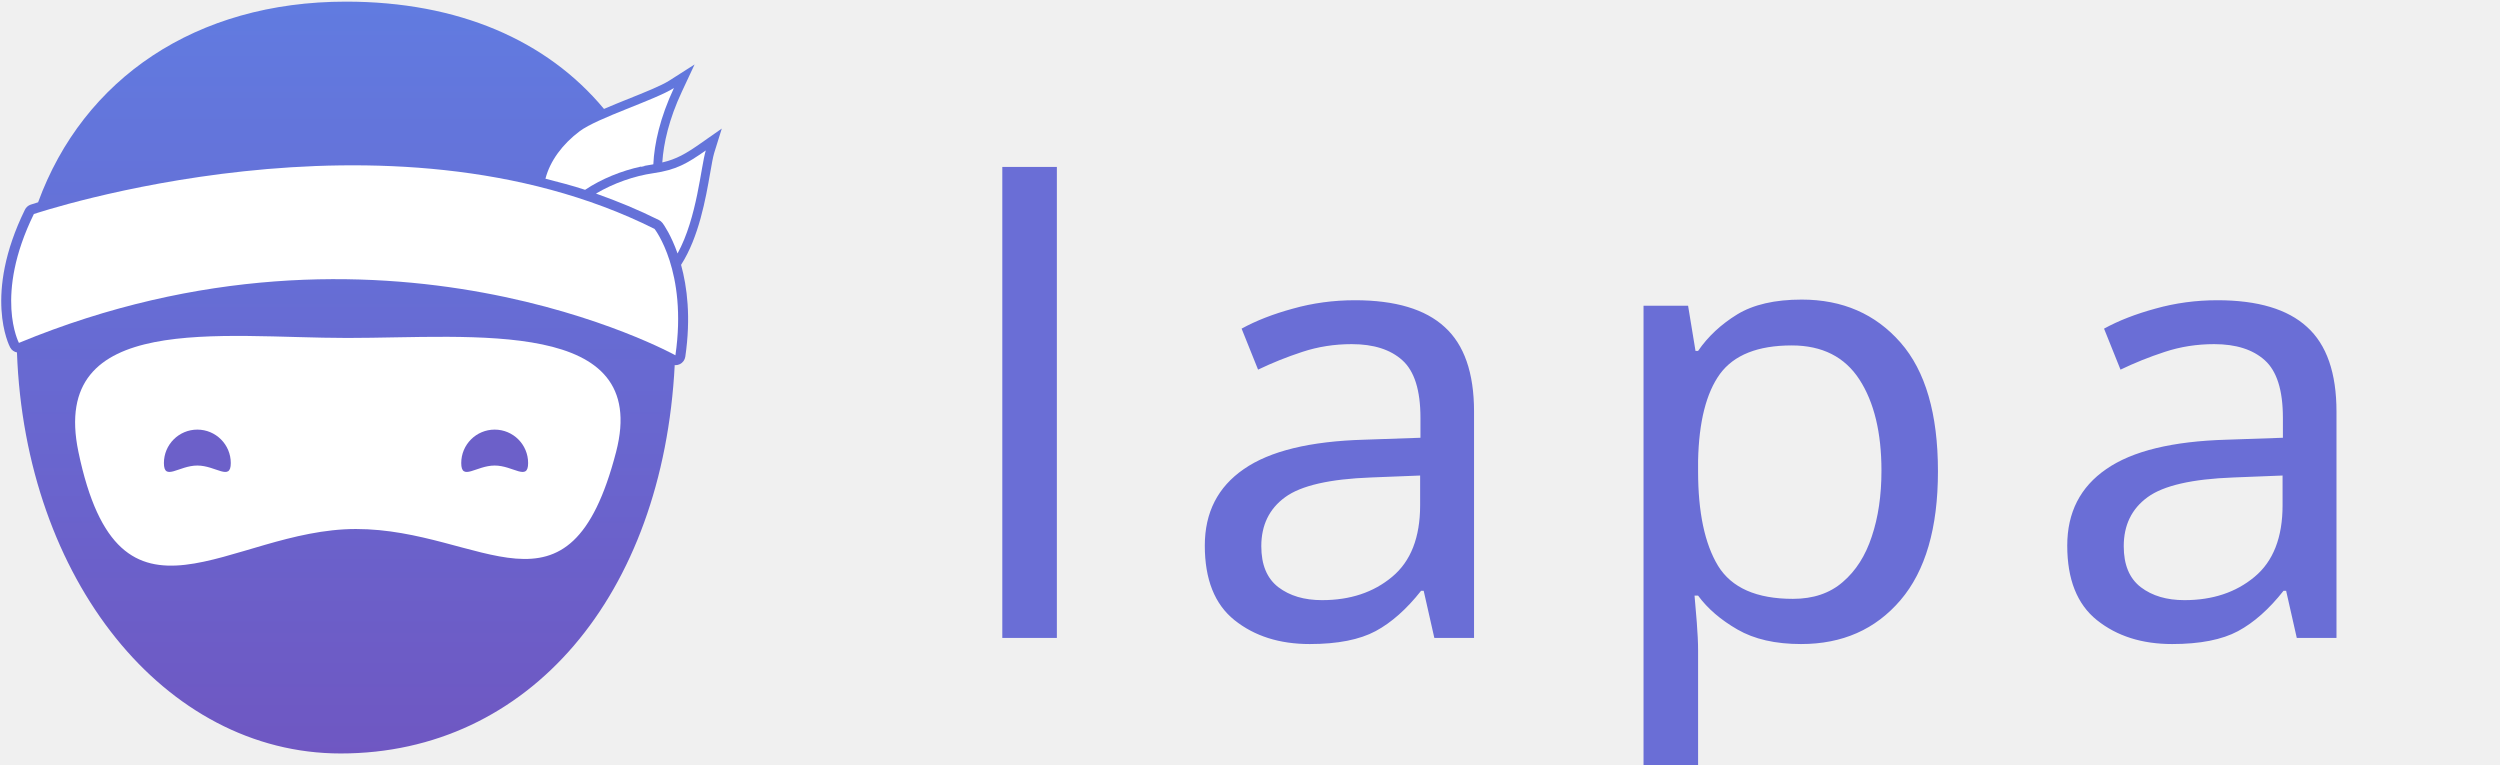
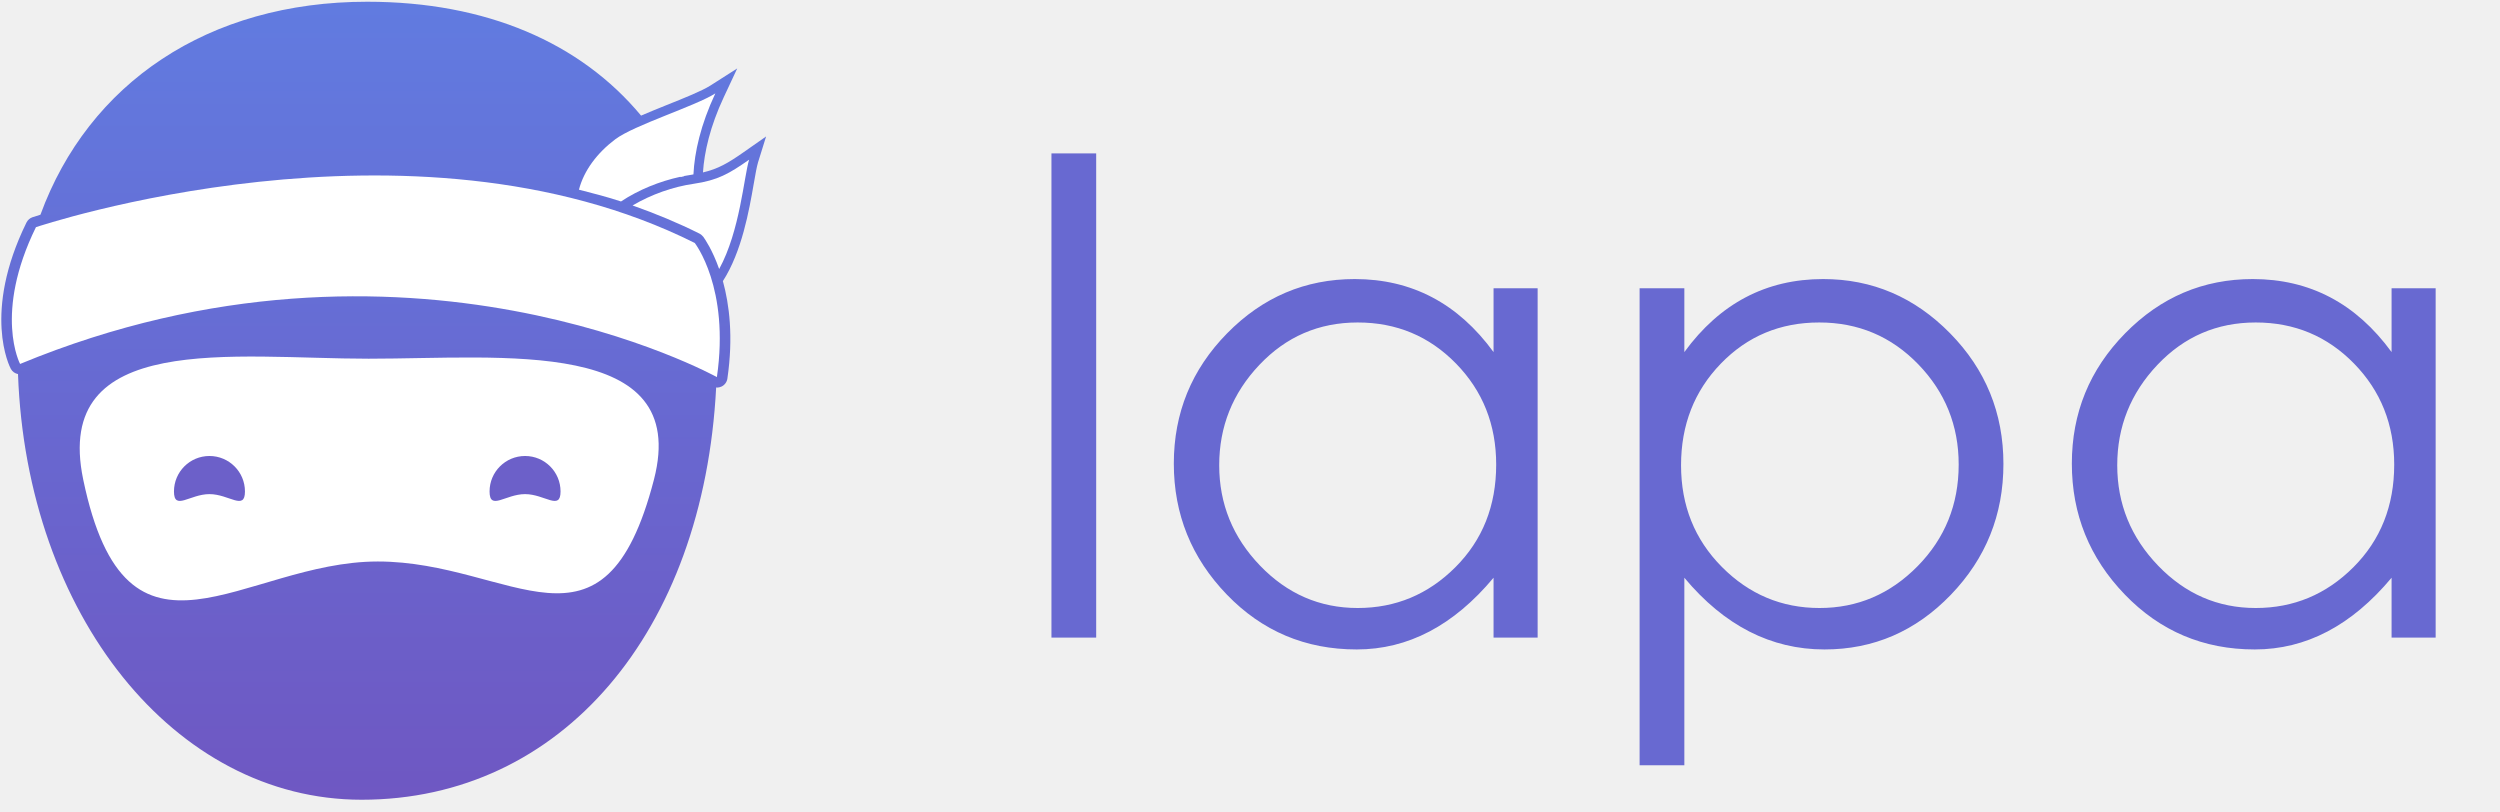
- <svg xmlns="http://www.w3.org/2000/svg" width="121px" height="37px" viewBox="0 0 121 37" version="1.1">
+ <svg xmlns="http://www.w3.org/2000/svg" width="114px" height="37px" viewBox="0 0 114 37" version="1.1">
  <defs>
    <linearGradient x1="50%" y1="0.385%" x2="50%" y2="131.02%" id="linearGradient-1">
      <stop stop-color="#617BE0" offset="0%" />
      <stop stop-color="#734CB9" offset="100%" />
    </linearGradient>
  </defs>
  <g id="Lapa-Website" stroke="none" stroke-width="1" fill="none" fill-rule="evenodd">
-     <g id="Home" transform="translate(-38, -35)">
-       <g id="logo-1.0-copy" transform="translate(38, 35)">
-         <g id="logo-1.0">
-           <path d="M33.917,6.935 C33.199,7.438 32.745,7.702 32.055,7.863 C32.116,6.931 32.381,5.764 33.002,4.437 L33.618,3.12 L32.394,3.901 C32.012,4.145 31.193,4.474 30.398,4.791 C30.002,4.95 29.608,5.111 29.233,5.272 C26.47,1.95 22.18,0.079 16.746,0.079 C9.477,0.079 4.035,3.804 1.844,9.791 C1.619,9.861 1.492,9.901 1.483,9.905 C1.361,9.946 1.263,10.035 1.206,10.149 C-0.813,14.267 0.439,16.719 0.494,16.82 C0.564,16.952 0.687,17.03 0.821,17.058 C1.217,28.017 7.946,36.468 16.489,36.468 C25.606,36.468 32.081,28.814 32.657,17.664 C32.669,17.664 32.68,17.675 32.692,17.675 C32.764,17.675 32.839,17.657 32.907,17.624 C33.049,17.554 33.146,17.42 33.169,17.263 C33.447,15.35 33.256,13.886 32.964,12.818 C33.826,11.478 34.157,9.613 34.373,8.369 C34.445,7.954 34.508,7.596 34.567,7.403 L34.934,6.223 L33.917,6.935 Z" id="face" fill="url(#linearGradient-1)" />
-           <path d="M29.82,21.869 C27.54,30.668 23.354,25.604 17.227,25.604 C11.1,25.604 5.793,31.468 3.795,21.869 C2.378,15.062 10.68,16.357 16.807,16.357 C22.932,16.357 31.506,15.354 29.82,21.869 L29.82,21.869 Z" id="mask" fill="#FFFFFF" />
-           <path d="M11.17,22.411 C11.17,23.305 10.445,22.532 9.551,22.532 C8.657,22.532 7.933,23.305 7.933,22.411 C7.933,21.517 8.657,20.793 9.551,20.793 C10.445,20.793 11.17,21.517 11.17,22.411 L11.17,22.411 Z" id="eye" fill="#6C60C9" />
-           <path d="M25.561,22.411 C25.561,23.305 24.837,22.532 23.943,22.532 C23.049,22.532 22.324,23.305 22.324,22.411 C22.324,21.517 23.049,20.793 23.943,20.793 C24.837,20.793 25.561,21.517 25.561,22.411 L25.561,22.411 Z" id="eye" fill="#6C60C9" />
-           <path d="M28.057,6.351 C28.915,5.704 31.712,4.838 32.619,4.259 C31.949,5.69 31.669,6.946 31.621,7.952 C31.599,7.954 31.586,7.96 31.565,7.963 C31.443,7.98 31.317,8.003 31.195,8.026 L31.195,8.037 C31.142,8.048 31.089,8.064 31.036,8.075 C31.034,8.071 31.032,8.067 31.029,8.06 C30.076,8.268 29.125,8.651 28.318,9.187 C27.697,8.982 27.049,8.816 26.4,8.649 C26.623,7.782 27.231,6.971 28.057,6.351 L28.057,6.351 Z" id="Path" fill="#FFFFFF" />
-           <path d="M32.794,12.268 C32.485,11.391 32.138,10.891 32.068,10.795 C32.065,10.793 32.065,10.791 32.063,10.791 C32.061,10.789 32.059,10.784 32.057,10.783 L32.057,10.783 C32.051,10.774 32.042,10.772 32.036,10.765 C32.036,10.763 32.034,10.761 32.034,10.759 C31.993,10.714 31.947,10.676 31.894,10.651 C30.924,10.166 29.905,9.743 28.845,9.369 C29.707,8.861 30.697,8.516 31.625,8.382 C32.731,8.221 33.243,7.922 34.16,7.282 C33.923,8.046 33.746,10.531 32.794,12.268 L32.794,12.268 Z" id="Path" fill="#FFFFFF" />
-           <path d="M32.69,17.196 C32.69,17.196 18.504,9.321 0.916,16.596 C0.916,16.596 -0.298,14.306 1.639,10.359 C1.639,10.359 18.735,4.603 31.68,11.079 C31.68,11.079 33.284,13.117 32.69,17.196 L32.69,17.196 Z" id="top" fill="#FFFFFF" />
+     <g id="Final-Logo">
+       <g id="lapa-logo">
+         <g id="logo-1.0-copy">
+           <g id="Lapa-Website">
+             <g id="Home">
+               <g id="logo-1.0-copy">
+                 <g id="logo-1.0">
+                   <path d="M33.917,6.935 C33.199,7.438 32.745,7.702 32.055,7.863 C32.116,6.931 32.381,5.764 33.002,4.437 L33.618,3.12 L32.394,3.901 C32.012,4.145 31.193,4.474 30.398,4.791 C30.002,4.95 29.608,5.111 29.233,5.272 C26.47,1.95 22.18,0.079 16.746,0.079 C9.477,0.079 4.035,3.804 1.844,9.791 C1.619,9.861 1.492,9.901 1.483,9.905 C1.361,9.946 1.263,10.035 1.206,10.149 C-0.813,14.267 0.439,16.719 0.494,16.82 C0.564,16.952 0.687,17.03 0.821,17.058 C1.217,28.017 7.946,36.468 16.489,36.468 C25.606,36.468 32.081,28.814 32.657,17.664 C32.669,17.664 32.68,17.675 32.692,17.675 C32.764,17.675 32.839,17.657 32.907,17.624 C33.049,17.554 33.146,17.42 33.169,17.263 C33.447,15.35 33.256,13.886 32.964,12.818 C33.826,11.478 34.157,9.613 34.373,8.369 C34.445,7.954 34.508,7.596 34.567,7.403 L34.934,6.223 L33.917,6.935 L33.917,6.935 Z" id="face" fill="url(#linearGradient-1)" />
+                   <path d="M29.82,21.869 C27.54,30.668 23.354,25.604 17.227,25.604 C11.1,25.604 5.793,31.468 3.795,21.869 C2.378,15.062 10.68,16.357 16.807,16.357 C22.932,16.357 31.506,15.354 29.82,21.869 L29.82,21.869 L29.82,21.869 Z" id="mask" fill="#FFFFFF" />
+                   <path d="M11.17,22.411 C11.17,23.305 10.445,22.532 9.551,22.532 C8.657,22.532 7.933,23.305 7.933,22.411 C7.933,21.517 8.657,20.793 9.551,20.793 C10.445,20.793 11.17,21.517 11.17,22.411 L11.17,22.411 L11.17,22.411 Z" id="eye" fill="#6C60C9" />
+                   <path d="M25.561,22.411 C25.561,23.305 24.837,22.532 23.943,22.532 C23.049,22.532 22.324,23.305 22.324,22.411 C22.324,21.517 23.049,20.793 23.943,20.793 C24.837,20.793 25.561,21.517 25.561,22.411 L25.561,22.411 L25.561,22.411 Z" id="eye" fill="#6C60C9" />
+                   <path d="M28.057,6.351 C28.915,5.704 31.712,4.838 32.619,4.259 C31.949,5.69 31.669,6.946 31.621,7.952 C31.599,7.954 31.586,7.96 31.565,7.963 C31.443,7.98 31.317,8.003 31.195,8.026 L31.195,8.037 C31.142,8.048 31.089,8.064 31.036,8.075 C31.034,8.071 31.032,8.067 31.029,8.06 C30.076,8.268 29.125,8.651 28.318,9.187 C27.697,8.982 27.049,8.816 26.4,8.649 C26.623,7.782 27.231,6.971 28.057,6.351 L28.057,6.351 L28.057,6.351 Z" id="Path" fill="#FFFFFF" />
+                   <path d="M32.794,12.268 C32.485,11.391 32.138,10.891 32.068,10.795 C32.065,10.793 32.065,10.791 32.063,10.791 C32.061,10.789 32.059,10.784 32.057,10.783 L32.057,10.783 C32.051,10.774 32.042,10.772 32.036,10.765 C32.036,10.763 32.034,10.761 32.034,10.759 C31.993,10.714 31.947,10.676 31.894,10.651 C30.924,10.166 29.905,9.743 28.845,9.369 C29.707,8.861 30.697,8.516 31.625,8.382 C32.731,8.221 33.243,7.922 34.16,7.282 C33.923,8.046 33.746,10.531 32.794,12.268 L32.794,12.268 L32.794,12.268 Z" id="Path" fill="#FFFFFF" />
+                   <path d="M32.69,17.196 C32.69,17.196 18.504,9.321 0.916,16.596 C0.916,16.596 -0.298,14.306 1.639,10.359 C1.639,10.359 18.735,4.603 31.68,11.079 C31.68,11.079 33.284,13.117 32.69,17.196 L32.69,17.196 L32.69,17.196 Z" id="top" fill="#FFFFFF" />
+                 </g>
+                 <g id="lapa" transform="translate(47, 6)" fill="#6869D1">
+                   <path d="M0.946,0.995 L2.986,0.995 L2.986,23.075 L0.946,23.075 L0.946,0.995 Z M23.116,7.145 L23.116,23.075 L21.106,23.075 L21.106,20.345 C19.286,22.525 17.206,23.615 14.866,23.615 C12.526,23.615 10.551,22.78 8.941,21.11 C7.331,19.44 6.526,17.45 6.526,15.14 C6.526,12.83 7.336,10.85 8.956,9.2 C10.576,7.55 12.516,6.725 14.776,6.725 C17.376,6.725 19.486,7.835 21.106,10.055 L21.106,7.145 L23.116,7.145 Z M21.226,15.185 C21.226,13.365 20.616,11.83 19.396,10.58 C18.176,9.33 16.681,8.705 14.911,8.705 C13.141,8.705 11.646,9.35 10.426,10.64 C9.206,11.93 8.596,13.455 8.596,15.215 C8.596,16.975 9.216,18.5 10.456,19.79 C11.696,21.08 13.181,21.725 14.911,21.725 C16.641,21.725 18.126,21.105 19.366,19.865 C20.606,18.625 21.226,17.065 21.226,15.185 L21.226,15.185 Z M27.766,7.145 L29.806,7.145 L29.806,10.055 C31.426,7.835 33.536,6.725 36.136,6.725 C38.376,6.725 40.306,7.55 41.926,9.2 C43.546,10.85 44.356,12.835 44.356,15.155 C44.356,17.475 43.556,19.465 41.956,21.125 C40.356,22.785 38.436,23.615 36.196,23.615 C33.756,23.615 31.626,22.525 29.806,20.345 L29.806,28.895 L27.766,28.895 L27.766,7.145 Z M42.316,15.185 C42.316,13.405 41.701,11.88 40.471,10.61 C39.241,9.34 37.736,8.705 35.956,8.705 C34.176,8.705 32.681,9.33 31.471,10.58 C30.261,11.83 29.656,13.375 29.656,15.215 C29.656,17.055 30.276,18.6 31.516,19.85 C32.756,21.1 34.241,21.725 35.971,21.725 C37.701,21.725 39.191,21.09 40.441,19.82 C41.691,18.55 42.316,17.005 42.316,15.185 L42.316,15.185 Z M64.066,7.145 L64.066,23.075 L62.056,23.075 L62.056,20.345 C60.236,22.525 58.156,23.615 55.816,23.615 C53.476,23.615 51.501,22.78 49.891,21.11 C48.281,19.44 47.476,17.45 47.476,15.14 C47.476,12.83 48.286,10.85 49.906,9.2 C51.526,7.55 53.466,6.725 55.726,6.725 C58.326,6.725 60.436,7.835 62.056,10.055 L62.056,7.145 L64.066,7.145 Z M62.176,15.185 C62.176,13.365 61.566,11.83 60.346,10.58 C59.126,9.33 57.631,8.705 55.861,8.705 C54.091,8.705 52.596,9.35 51.376,10.64 C50.156,11.93 49.546,13.455 49.546,15.215 C49.546,16.975 50.166,18.5 51.406,19.79 C52.646,21.08 54.131,21.725 55.861,21.725 C57.591,21.725 59.076,21.105 60.316,19.865 C61.556,18.625 62.176,17.065 62.176,15.185 L62.176,15.185 Z" />
+                 </g>
+               </g>
+             </g>
+           </g>
        </g>
-         <text id="lapa" font-family="Heiti TC" font-size="30" font-weight="260" letter-spacing="3.231" fill="#6A6ED6">
-           <tspan x="45.966" y="30.875">lapa</tspan>
-         </text>
      </g>
    </g>
  </g>
</svg>
